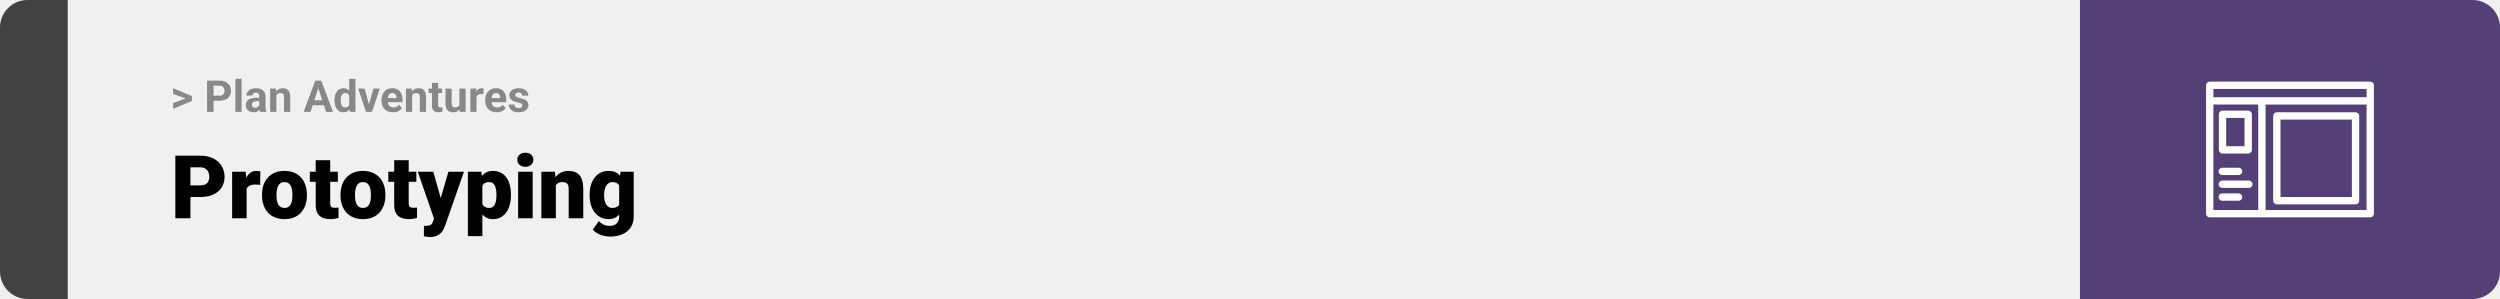
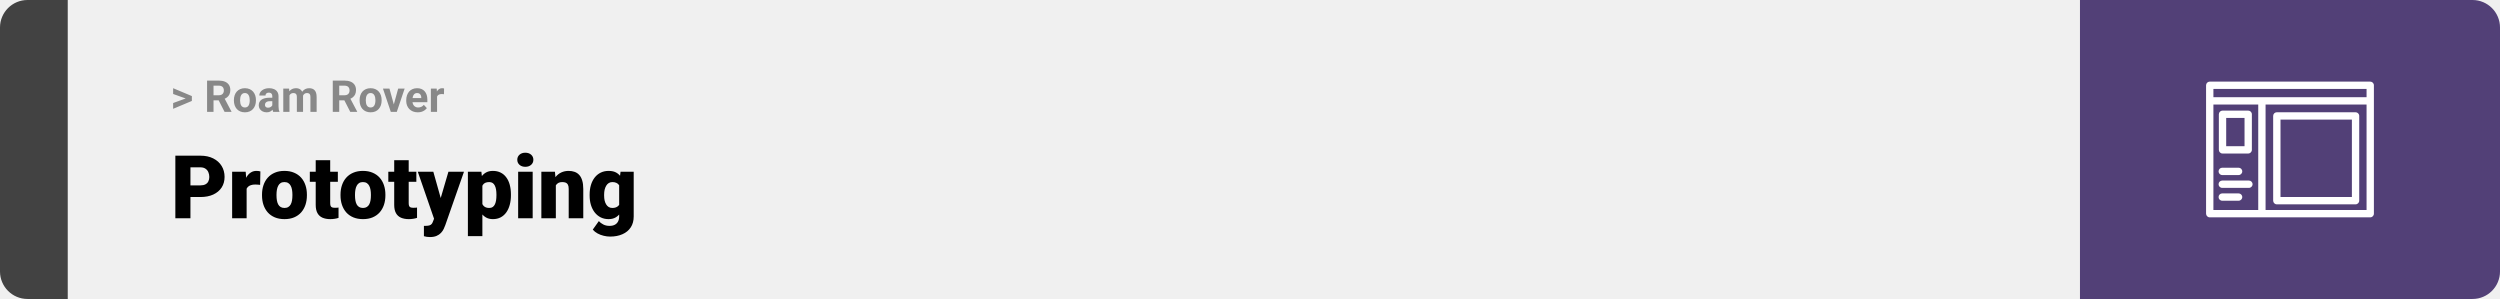
<svg xmlns="http://www.w3.org/2000/svg" width="1363" height="163" viewBox="0 0 1363 163" fill="none">
  <path d="M0 15C0 6.716 6.716 0 15 0H37V163H15C6.716 163 0 156.284 0 148V15Z" fill="#424242" />
  <rect width="1097" height="163" transform="translate(37)" fill="#F0F0F0" />
-   <path d="M101.906 53.922L94.394 51.238V48.086L104.602 52.375V54.637L101.906 53.922ZM94.394 56.172L101.918 53.43L104.602 52.785V55.035L94.394 59.324V56.172ZM119.543 54.918H115.195V52.176H119.543C120.215 52.176 120.762 52.066 121.184 51.848C121.605 51.621 121.914 51.309 122.109 50.91C122.305 50.512 122.402 50.062 122.402 49.562C122.402 49.055 122.305 48.582 122.109 48.145C121.914 47.707 121.605 47.355 121.184 47.09C120.762 46.824 120.215 46.691 119.543 46.691H116.414V61H112.898V43.938H119.543C120.879 43.938 122.023 44.18 122.977 44.664C123.938 45.141 124.672 45.801 125.18 46.645C125.688 47.488 125.941 48.453 125.941 49.539C125.941 50.641 125.688 51.594 125.18 52.398C124.672 53.203 123.938 53.824 122.977 54.262C122.023 54.699 120.879 54.918 119.543 54.918ZM131.719 43V61H128.332V43H131.719ZM141.352 58.141V52.492C141.352 52.086 141.285 51.738 141.152 51.449C141.02 51.152 140.812 50.922 140.531 50.758C140.258 50.594 139.902 50.512 139.465 50.512C139.09 50.512 138.766 50.578 138.492 50.711C138.219 50.836 138.008 51.02 137.859 51.262C137.711 51.496 137.637 51.773 137.637 52.094H134.262C134.262 51.555 134.387 51.043 134.637 50.559C134.887 50.074 135.25 49.648 135.727 49.281C136.203 48.906 136.77 48.613 137.426 48.402C138.09 48.191 138.832 48.086 139.652 48.086C140.637 48.086 141.512 48.25 142.277 48.578C143.043 48.906 143.645 49.398 144.082 50.055C144.527 50.711 144.75 51.531 144.75 52.516V57.941C144.75 58.637 144.793 59.207 144.879 59.652C144.965 60.09 145.09 60.473 145.254 60.801V61H141.844C141.68 60.656 141.555 60.227 141.469 59.711C141.391 59.188 141.352 58.664 141.352 58.141ZM141.797 53.277L141.82 55.188H139.934C139.488 55.188 139.102 55.238 138.773 55.34C138.445 55.441 138.176 55.586 137.965 55.773C137.754 55.953 137.598 56.164 137.496 56.406C137.402 56.648 137.355 56.914 137.355 57.203C137.355 57.492 137.422 57.754 137.555 57.988C137.688 58.215 137.879 58.395 138.129 58.527C138.379 58.652 138.672 58.715 139.008 58.715C139.516 58.715 139.957 58.613 140.332 58.41C140.707 58.207 140.996 57.957 141.199 57.66C141.41 57.363 141.52 57.082 141.527 56.816L142.418 58.246C142.293 58.566 142.121 58.898 141.902 59.242C141.691 59.586 141.422 59.91 141.094 60.215C140.766 60.512 140.371 60.758 139.91 60.953C139.449 61.141 138.902 61.234 138.27 61.234C137.465 61.234 136.734 61.074 136.078 60.754C135.43 60.426 134.914 59.977 134.531 59.406C134.156 58.828 133.969 58.172 133.969 57.438C133.969 56.773 134.094 56.184 134.344 55.668C134.594 55.152 134.961 54.719 135.445 54.367C135.938 54.008 136.551 53.738 137.285 53.559C138.02 53.371 138.871 53.277 139.84 53.277H141.797ZM150.656 51.027V61H147.281V48.32H150.445L150.656 51.027ZM150.164 54.215H149.25C149.25 53.277 149.371 52.434 149.613 51.684C149.855 50.926 150.195 50.281 150.633 49.75C151.07 49.211 151.59 48.801 152.191 48.52C152.801 48.23 153.48 48.086 154.23 48.086C154.824 48.086 155.367 48.172 155.859 48.344C156.352 48.516 156.773 48.789 157.125 49.164C157.484 49.539 157.758 50.035 157.945 50.652C158.141 51.27 158.238 52.023 158.238 52.914V61H154.84V52.902C154.84 52.34 154.762 51.902 154.605 51.59C154.449 51.277 154.219 51.059 153.914 50.934C153.617 50.801 153.25 50.734 152.812 50.734C152.359 50.734 151.965 50.824 151.629 51.004C151.301 51.184 151.027 51.434 150.809 51.754C150.598 52.066 150.438 52.434 150.328 52.855C150.219 53.277 150.164 53.73 150.164 54.215ZM173.93 46.855L169.289 61H165.551L171.891 43.938H174.27L173.93 46.855ZM177.785 61L173.133 46.855L172.758 43.938H175.16L181.535 61H177.785ZM177.574 54.648V57.402H168.562V54.648H177.574ZM190.395 58.234V43H193.793V61H190.734L190.395 58.234ZM182.379 54.812V54.566C182.379 53.598 182.488 52.719 182.707 51.93C182.926 51.133 183.246 50.449 183.668 49.879C184.09 49.309 184.609 48.867 185.227 48.555C185.844 48.242 186.547 48.086 187.336 48.086C188.078 48.086 188.727 48.242 189.281 48.555C189.844 48.867 190.32 49.312 190.711 49.891C191.109 50.461 191.43 51.137 191.672 51.918C191.914 52.691 192.09 53.539 192.199 54.461V55C192.09 55.883 191.914 56.703 191.672 57.461C191.43 58.219 191.109 58.883 190.711 59.453C190.32 60.016 189.844 60.453 189.281 60.766C188.719 61.078 188.062 61.234 187.312 61.234C186.523 61.234 185.82 61.074 185.203 60.754C184.594 60.434 184.078 59.984 183.656 59.406C183.242 58.828 182.926 58.148 182.707 57.367C182.488 56.586 182.379 55.734 182.379 54.812ZM185.754 54.566V54.812C185.754 55.336 185.793 55.824 185.871 56.277C185.957 56.73 186.094 57.133 186.281 57.484C186.477 57.828 186.727 58.098 187.031 58.293C187.344 58.48 187.723 58.574 188.168 58.574C188.746 58.574 189.223 58.445 189.598 58.188C189.973 57.922 190.258 57.559 190.453 57.098C190.656 56.637 190.773 56.105 190.805 55.504V53.969C190.781 53.477 190.711 53.035 190.594 52.645C190.484 52.246 190.32 51.906 190.102 51.625C189.891 51.344 189.625 51.125 189.305 50.969C188.992 50.812 188.621 50.734 188.191 50.734C187.754 50.734 187.379 50.836 187.066 51.039C186.754 51.234 186.5 51.504 186.305 51.848C186.117 52.191 185.977 52.598 185.883 53.066C185.797 53.527 185.754 54.027 185.754 54.566ZM200.742 58.539L203.555 48.32H207.082L202.805 61H200.672L200.742 58.539ZM198.809 48.32L201.633 58.551L201.691 61H199.547L195.27 48.32H198.809ZM214.266 61.234C213.281 61.234 212.398 61.078 211.617 60.766C210.836 60.445 210.172 60.004 209.625 59.441C209.086 58.879 208.672 58.227 208.383 57.484C208.094 56.734 207.949 55.938 207.949 55.094V54.625C207.949 53.664 208.086 52.785 208.359 51.988C208.633 51.191 209.023 50.5 209.531 49.914C210.047 49.328 210.672 48.879 211.406 48.566C212.141 48.246 212.969 48.086 213.891 48.086C214.789 48.086 215.586 48.234 216.281 48.531C216.977 48.828 217.559 49.25 218.027 49.797C218.504 50.344 218.863 51 219.105 51.766C219.348 52.523 219.469 53.367 219.469 54.297V55.703H209.391V53.453H216.152V53.195C216.152 52.727 216.066 52.309 215.895 51.941C215.73 51.566 215.48 51.27 215.145 51.051C214.809 50.832 214.379 50.723 213.855 50.723C213.41 50.723 213.027 50.82 212.707 51.016C212.387 51.211 212.125 51.484 211.922 51.836C211.727 52.188 211.578 52.602 211.477 53.078C211.383 53.547 211.336 54.062 211.336 54.625V55.094C211.336 55.602 211.406 56.07 211.547 56.5C211.695 56.93 211.902 57.301 212.168 57.613C212.441 57.926 212.77 58.168 213.152 58.34C213.543 58.512 213.984 58.598 214.477 58.598C215.086 58.598 215.652 58.48 216.176 58.246C216.707 58.004 217.164 57.641 217.547 57.156L219.188 58.938C218.922 59.32 218.559 59.688 218.098 60.039C217.645 60.391 217.098 60.68 216.457 60.906C215.816 61.125 215.086 61.234 214.266 61.234ZM224.695 51.027V61H221.32V48.32H224.484L224.695 51.027ZM224.203 54.215H223.289C223.289 53.277 223.41 52.434 223.652 51.684C223.895 50.926 224.234 50.281 224.672 49.75C225.109 49.211 225.629 48.801 226.23 48.52C226.84 48.23 227.52 48.086 228.27 48.086C228.863 48.086 229.406 48.172 229.898 48.344C230.391 48.516 230.812 48.789 231.164 49.164C231.523 49.539 231.797 50.035 231.984 50.652C232.18 51.27 232.277 52.023 232.277 52.914V61H228.879V52.902C228.879 52.34 228.801 51.902 228.645 51.59C228.488 51.277 228.258 51.059 227.953 50.934C227.656 50.801 227.289 50.734 226.852 50.734C226.398 50.734 226.004 50.824 225.668 51.004C225.34 51.184 225.066 51.434 224.848 51.754C224.637 52.066 224.477 52.434 224.367 52.855C224.258 53.277 224.203 53.73 224.203 54.215ZM241.055 48.32V50.711H233.672V48.32H241.055ZM235.5 45.191H238.875V57.18C238.875 57.547 238.922 57.828 239.016 58.023C239.117 58.219 239.266 58.355 239.461 58.434C239.656 58.504 239.902 58.539 240.199 58.539C240.41 58.539 240.598 58.531 240.762 58.516C240.934 58.492 241.078 58.469 241.195 58.445L241.207 60.93C240.918 61.023 240.605 61.098 240.27 61.152C239.934 61.207 239.562 61.234 239.156 61.234C238.414 61.234 237.766 61.113 237.211 60.871C236.664 60.621 236.242 60.223 235.945 59.676C235.648 59.129 235.5 58.41 235.5 57.52V45.191ZM250.477 57.965V48.32H253.852V61H250.676L250.477 57.965ZM250.852 55.363L251.848 55.34C251.848 56.184 251.75 56.969 251.555 57.695C251.359 58.414 251.066 59.039 250.676 59.57C250.285 60.094 249.793 60.504 249.199 60.801C248.605 61.09 247.906 61.234 247.102 61.234C246.484 61.234 245.914 61.148 245.391 60.977C244.875 60.797 244.43 60.52 244.055 60.145C243.688 59.762 243.398 59.273 243.188 58.68C242.984 58.078 242.883 57.355 242.883 56.512V48.32H246.258V56.535C246.258 56.91 246.301 57.227 246.387 57.484C246.48 57.742 246.609 57.953 246.773 58.117C246.938 58.281 247.129 58.398 247.348 58.469C247.574 58.539 247.824 58.574 248.098 58.574C248.793 58.574 249.34 58.434 249.738 58.152C250.145 57.871 250.43 57.488 250.594 57.004C250.766 56.512 250.852 55.965 250.852 55.363ZM259.805 51.086V61H256.43V48.32H259.605L259.805 51.086ZM263.625 48.238L263.566 51.367C263.402 51.344 263.203 51.324 262.969 51.309C262.742 51.285 262.535 51.273 262.348 51.273C261.871 51.273 261.457 51.336 261.105 51.461C260.762 51.578 260.473 51.754 260.238 51.988C260.012 52.223 259.84 52.508 259.723 52.844C259.613 53.18 259.551 53.562 259.535 53.992L258.855 53.781C258.855 52.961 258.938 52.207 259.102 51.52C259.266 50.824 259.504 50.219 259.816 49.703C260.137 49.188 260.527 48.789 260.988 48.508C261.449 48.227 261.977 48.086 262.57 48.086C262.758 48.086 262.949 48.102 263.145 48.133C263.34 48.156 263.5 48.191 263.625 48.238ZM270.82 61.234C269.836 61.234 268.953 61.078 268.172 60.766C267.391 60.445 266.727 60.004 266.18 59.441C265.641 58.879 265.227 58.227 264.938 57.484C264.648 56.734 264.504 55.938 264.504 55.094V54.625C264.504 53.664 264.641 52.785 264.914 51.988C265.188 51.191 265.578 50.5 266.086 49.914C266.602 49.328 267.227 48.879 267.961 48.566C268.695 48.246 269.523 48.086 270.445 48.086C271.344 48.086 272.141 48.234 272.836 48.531C273.531 48.828 274.113 49.25 274.582 49.797C275.059 50.344 275.418 51 275.66 51.766C275.902 52.523 276.023 53.367 276.023 54.297V55.703H265.945V53.453H272.707V53.195C272.707 52.727 272.621 52.309 272.449 51.941C272.285 51.566 272.035 51.27 271.699 51.051C271.363 50.832 270.934 50.723 270.41 50.723C269.965 50.723 269.582 50.82 269.262 51.016C268.941 51.211 268.68 51.484 268.477 51.836C268.281 52.188 268.133 52.602 268.031 53.078C267.938 53.547 267.891 54.062 267.891 54.625V55.094C267.891 55.602 267.961 56.07 268.102 56.5C268.25 56.93 268.457 57.301 268.723 57.613C268.996 57.926 269.324 58.168 269.707 58.34C270.098 58.512 270.539 58.598 271.031 58.598C271.641 58.598 272.207 58.48 272.73 58.246C273.262 58.004 273.719 57.641 274.102 57.156L275.742 58.938C275.477 59.32 275.113 59.688 274.652 60.039C274.199 60.391 273.652 60.68 273.012 60.906C272.371 61.125 271.641 61.234 270.82 61.234ZM284.801 57.496C284.801 57.254 284.73 57.035 284.59 56.84C284.449 56.645 284.188 56.465 283.805 56.301C283.43 56.129 282.887 55.973 282.176 55.832C281.535 55.691 280.938 55.516 280.383 55.305C279.836 55.086 279.359 54.824 278.953 54.52C278.555 54.215 278.242 53.855 278.016 53.441C277.789 53.02 277.676 52.539 277.676 52C277.676 51.469 277.789 50.969 278.016 50.5C278.25 50.031 278.582 49.617 279.012 49.258C279.449 48.891 279.98 48.605 280.605 48.402C281.238 48.191 281.949 48.086 282.738 48.086C283.84 48.086 284.785 48.262 285.574 48.613C286.371 48.965 286.98 49.449 287.402 50.066C287.832 50.676 288.047 51.371 288.047 52.152H284.672C284.672 51.824 284.602 51.531 284.461 51.273C284.328 51.008 284.117 50.801 283.828 50.652C283.547 50.496 283.18 50.418 282.727 50.418C282.352 50.418 282.027 50.484 281.754 50.617C281.48 50.742 281.27 50.914 281.121 51.133C280.98 51.344 280.91 51.578 280.91 51.836C280.91 52.031 280.949 52.207 281.027 52.363C281.113 52.512 281.25 52.648 281.438 52.773C281.625 52.898 281.867 53.016 282.164 53.125C282.469 53.227 282.844 53.32 283.289 53.406C284.203 53.594 285.02 53.84 285.738 54.145C286.457 54.441 287.027 54.848 287.449 55.363C287.871 55.871 288.082 56.539 288.082 57.367C288.082 57.93 287.957 58.445 287.707 58.914C287.457 59.383 287.098 59.793 286.629 60.145C286.16 60.488 285.598 60.758 284.941 60.953C284.293 61.141 283.562 61.234 282.75 61.234C281.57 61.234 280.57 61.023 279.75 60.602C278.938 60.18 278.32 59.645 277.898 58.996C277.484 58.34 277.277 57.668 277.277 56.98H280.477C280.492 57.441 280.609 57.812 280.828 58.094C281.055 58.375 281.34 58.578 281.684 58.703C282.035 58.828 282.414 58.891 282.82 58.891C283.258 58.891 283.621 58.832 283.91 58.715C284.199 58.59 284.418 58.426 284.566 58.223C284.723 58.012 284.801 57.77 284.801 57.496Z" fill="#888888" />
+   <path d="M101.906 53.922L94.394 51.238V48.086L104.602 52.375V54.637L101.906 53.922ZM94.394 56.172L101.918 53.43L104.602 52.785V55.035L94.394 59.324V56.172ZM112.898 43.938H119.262C120.566 43.938 121.688 44.133 122.625 44.523C123.57 44.914 124.297 45.492 124.805 46.258C125.312 47.023 125.566 47.965 125.566 49.082C125.566 49.996 125.41 50.781 125.098 51.438C124.793 52.086 124.359 52.629 123.797 53.066C123.242 53.496 122.59 53.84 121.84 54.098L120.727 54.684H115.195L115.172 51.941H119.285C119.902 51.941 120.414 51.832 120.82 51.613C121.227 51.395 121.531 51.09 121.734 50.699C121.945 50.309 122.051 49.855 122.051 49.34C122.051 48.793 121.949 48.32 121.746 47.922C121.543 47.523 121.234 47.219 120.82 47.008C120.406 46.797 119.887 46.691 119.262 46.691H116.414V61H112.898V43.938ZM122.438 61L118.547 53.395L122.262 53.371L126.199 60.836V61H122.438ZM127.523 54.789V54.543C127.523 53.613 127.656 52.758 127.922 51.977C128.188 51.188 128.574 50.504 129.082 49.926C129.59 49.348 130.215 48.898 130.957 48.578C131.699 48.25 132.551 48.086 133.512 48.086C134.473 48.086 135.328 48.25 136.078 48.578C136.828 48.898 137.457 49.348 137.965 49.926C138.48 50.504 138.871 51.188 139.137 51.977C139.402 52.758 139.535 53.613 139.535 54.543V54.789C139.535 55.711 139.402 56.566 139.137 57.355C138.871 58.137 138.48 58.82 137.965 59.406C137.457 59.984 136.832 60.434 136.09 60.754C135.348 61.074 134.496 61.234 133.535 61.234C132.574 61.234 131.719 61.074 130.969 60.754C130.227 60.434 129.598 59.984 129.082 59.406C128.574 58.82 128.188 58.137 127.922 57.355C127.656 56.566 127.523 55.711 127.523 54.789ZM130.898 54.543V54.789C130.898 55.32 130.945 55.816 131.039 56.277C131.133 56.738 131.281 57.145 131.484 57.496C131.695 57.84 131.969 58.109 132.305 58.305C132.641 58.5 133.051 58.598 133.535 58.598C134.004 58.598 134.406 58.5 134.742 58.305C135.078 58.109 135.348 57.84 135.551 57.496C135.754 57.145 135.902 56.738 135.996 56.277C136.098 55.816 136.148 55.32 136.148 54.789V54.543C136.148 54.027 136.098 53.543 135.996 53.09C135.902 52.629 135.75 52.223 135.539 51.871C135.336 51.512 135.066 51.23 134.73 51.027C134.395 50.824 133.988 50.723 133.512 50.723C133.035 50.723 132.629 50.824 132.293 51.027C131.965 51.23 131.695 51.512 131.484 51.871C131.281 52.223 131.133 52.629 131.039 53.09C130.945 53.543 130.898 54.027 130.898 54.543ZM148.453 58.141V52.492C148.453 52.086 148.387 51.738 148.254 51.449C148.121 51.152 147.914 50.922 147.633 50.758C147.359 50.594 147.004 50.512 146.566 50.512C146.191 50.512 145.867 50.578 145.594 50.711C145.32 50.836 145.109 51.02 144.961 51.262C144.812 51.496 144.738 51.773 144.738 52.094H141.363C141.363 51.555 141.488 51.043 141.738 50.559C141.988 50.074 142.352 49.648 142.828 49.281C143.305 48.906 143.871 48.613 144.527 48.402C145.191 48.191 145.934 48.086 146.754 48.086C147.738 48.086 148.613 48.25 149.379 48.578C150.145 48.906 150.746 49.398 151.184 50.055C151.629 50.711 151.852 51.531 151.852 52.516V57.941C151.852 58.637 151.895 59.207 151.98 59.652C152.066 60.09 152.191 60.473 152.355 60.801V61H148.945C148.781 60.656 148.656 60.227 148.57 59.711C148.492 59.188 148.453 58.664 148.453 58.141ZM148.898 53.277L148.922 55.188H147.035C146.59 55.188 146.203 55.238 145.875 55.34C145.547 55.441 145.277 55.586 145.066 55.773C144.855 55.953 144.699 56.164 144.598 56.406C144.504 56.648 144.457 56.914 144.457 57.203C144.457 57.492 144.523 57.754 144.656 57.988C144.789 58.215 144.98 58.395 145.23 58.527C145.48 58.652 145.773 58.715 146.109 58.715C146.617 58.715 147.059 58.613 147.434 58.41C147.809 58.207 148.098 57.957 148.301 57.66C148.512 57.363 148.621 57.082 148.629 56.816L149.52 58.246C149.395 58.566 149.223 58.898 149.004 59.242C148.793 59.586 148.523 59.91 148.195 60.215C147.867 60.512 147.473 60.758 147.012 60.953C146.551 61.141 146.004 61.234 145.371 61.234C144.566 61.234 143.836 61.074 143.18 60.754C142.531 60.426 142.016 59.977 141.633 59.406C141.258 58.828 141.07 58.172 141.07 57.438C141.07 56.773 141.195 56.184 141.445 55.668C141.695 55.152 142.062 54.719 142.547 54.367C143.039 54.008 143.652 53.738 144.387 53.559C145.121 53.371 145.973 53.277 146.941 53.277H148.898ZM157.828 50.945V61H154.441V48.32H157.617L157.828 50.945ZM157.359 54.215H156.422C156.422 53.332 156.527 52.52 156.738 51.777C156.957 51.027 157.273 50.379 157.688 49.832C158.109 49.277 158.629 48.848 159.246 48.543C159.863 48.238 160.578 48.086 161.391 48.086C161.953 48.086 162.469 48.172 162.938 48.344C163.406 48.508 163.809 48.77 164.145 49.129C164.488 49.48 164.754 49.941 164.941 50.512C165.129 51.074 165.223 51.75 165.223 52.539V61H161.848V52.914C161.848 52.336 161.77 51.891 161.613 51.578C161.457 51.266 161.234 51.047 160.945 50.922C160.664 50.797 160.324 50.734 159.926 50.734C159.488 50.734 159.105 50.824 158.777 51.004C158.457 51.184 158.191 51.434 157.98 51.754C157.77 52.066 157.613 52.434 157.512 52.855C157.41 53.277 157.359 53.73 157.359 54.215ZM164.906 53.828L163.699 53.98C163.699 53.152 163.801 52.383 164.004 51.672C164.215 50.961 164.523 50.336 164.93 49.797C165.344 49.258 165.855 48.84 166.465 48.543C167.074 48.238 167.777 48.086 168.574 48.086C169.184 48.086 169.738 48.176 170.238 48.355C170.738 48.527 171.164 48.805 171.516 49.188C171.875 49.562 172.148 50.055 172.336 50.664C172.531 51.273 172.629 52.02 172.629 52.902V61H169.242V52.902C169.242 52.316 169.164 51.871 169.008 51.566C168.859 51.254 168.641 51.039 168.352 50.922C168.07 50.797 167.734 50.734 167.344 50.734C166.938 50.734 166.582 50.816 166.277 50.98C165.973 51.137 165.719 51.355 165.516 51.637C165.312 51.918 165.16 52.246 165.059 52.621C164.957 52.988 164.906 53.391 164.906 53.828ZM181.43 43.938H187.793C189.098 43.938 190.219 44.133 191.156 44.523C192.102 44.914 192.828 45.492 193.336 46.258C193.844 47.023 194.098 47.965 194.098 49.082C194.098 49.996 193.941 50.781 193.629 51.438C193.324 52.086 192.891 52.629 192.328 53.066C191.773 53.496 191.121 53.84 190.371 54.098L189.258 54.684H183.727L183.703 51.941H187.816C188.434 51.941 188.945 51.832 189.352 51.613C189.758 51.395 190.062 51.09 190.266 50.699C190.477 50.309 190.582 49.855 190.582 49.34C190.582 48.793 190.48 48.32 190.277 47.922C190.074 47.523 189.766 47.219 189.352 47.008C188.938 46.797 188.418 46.691 187.793 46.691H184.945V61H181.43V43.938ZM190.969 61L187.078 53.395L190.793 53.371L194.73 60.836V61H190.969ZM196.055 54.789V54.543C196.055 53.613 196.188 52.758 196.453 51.977C196.719 51.188 197.105 50.504 197.613 49.926C198.121 49.348 198.746 48.898 199.488 48.578C200.23 48.25 201.082 48.086 202.043 48.086C203.004 48.086 203.859 48.25 204.609 48.578C205.359 48.898 205.988 49.348 206.496 49.926C207.012 50.504 207.402 51.188 207.668 51.977C207.934 52.758 208.066 53.613 208.066 54.543V54.789C208.066 55.711 207.934 56.566 207.668 57.355C207.402 58.137 207.012 58.82 206.496 59.406C205.988 59.984 205.363 60.434 204.621 60.754C203.879 61.074 203.027 61.234 202.066 61.234C201.105 61.234 200.25 61.074 199.5 60.754C198.758 60.434 198.129 59.984 197.613 59.406C197.105 58.82 196.719 58.137 196.453 57.355C196.188 56.566 196.055 55.711 196.055 54.789ZM199.43 54.543V54.789C199.43 55.32 199.477 55.816 199.57 56.277C199.664 56.738 199.812 57.145 200.016 57.496C200.227 57.84 200.5 58.109 200.836 58.305C201.172 58.5 201.582 58.598 202.066 58.598C202.535 58.598 202.938 58.5 203.273 58.305C203.609 58.109 203.879 57.84 204.082 57.496C204.285 57.145 204.434 56.738 204.527 56.277C204.629 55.816 204.68 55.32 204.68 54.789V54.543C204.68 54.027 204.629 53.543 204.527 53.09C204.434 52.629 204.281 52.223 204.07 51.871C203.867 51.512 203.598 51.23 203.262 51.027C202.926 50.824 202.52 50.723 202.043 50.723C201.566 50.723 201.16 50.824 200.824 51.027C200.496 51.23 200.227 51.512 200.016 51.871C199.812 52.223 199.664 52.629 199.57 53.09C199.477 53.543 199.43 54.027 199.43 54.543ZM214.266 58.539L217.078 48.32H220.605L216.328 61H214.195L214.266 58.539ZM212.332 48.32L215.156 58.551L215.215 61H213.07L208.793 48.32H212.332ZM227.789 61.234C226.805 61.234 225.922 61.078 225.141 60.766C224.359 60.445 223.695 60.004 223.148 59.441C222.609 58.879 222.195 58.227 221.906 57.484C221.617 56.734 221.473 55.938 221.473 55.094V54.625C221.473 53.664 221.609 52.785 221.883 51.988C222.156 51.191 222.547 50.5 223.055 49.914C223.57 49.328 224.195 48.879 224.93 48.566C225.664 48.246 226.492 48.086 227.414 48.086C228.312 48.086 229.109 48.234 229.805 48.531C230.5 48.828 231.082 49.25 231.551 49.797C232.027 50.344 232.387 51 232.629 51.766C232.871 52.523 232.992 53.367 232.992 54.297V55.703H222.914V53.453H229.676V53.195C229.676 52.727 229.59 52.309 229.418 51.941C229.254 51.566 229.004 51.27 228.668 51.051C228.332 50.832 227.902 50.723 227.379 50.723C226.934 50.723 226.551 50.82 226.23 51.016C225.91 51.211 225.648 51.484 225.445 51.836C225.25 52.188 225.102 52.602 225 53.078C224.906 53.547 224.859 54.062 224.859 54.625V55.094C224.859 55.602 224.93 56.07 225.07 56.5C225.219 56.93 225.426 57.301 225.691 57.613C225.965 57.926 226.293 58.168 226.676 58.34C227.066 58.512 227.508 58.598 228 58.598C228.609 58.598 229.176 58.48 229.699 58.246C230.23 58.004 230.688 57.641 231.07 57.156L232.711 58.938C232.445 59.32 232.082 59.688 231.621 60.039C231.168 60.391 230.621 60.68 229.98 60.906C229.34 61.125 228.609 61.234 227.789 61.234ZM238.289 51.086V61H234.914V48.32H238.09L238.289 51.086ZM242.109 48.238L242.051 51.367C241.887 51.344 241.688 51.324 241.453 51.309C241.227 51.285 241.02 51.273 240.832 51.273C240.355 51.273 239.941 51.336 239.59 51.461C239.246 51.578 238.957 51.754 238.723 51.988C238.496 52.223 238.324 52.508 238.207 52.844C238.098 53.18 238.035 53.562 238.02 53.992L237.34 53.781C237.34 52.961 237.422 52.207 237.586 51.52C237.75 50.824 237.988 50.219 238.301 49.703C238.621 49.188 239.012 48.789 239.473 48.508C239.934 48.227 240.461 48.086 241.055 48.086C241.242 48.086 241.434 48.102 241.629 48.133C241.824 48.156 241.984 48.191 242.109 48.238Z" fill="#888888" />
  <path d="M109.219 107.422H100.734V101.07H109.219C110.375 101.07 111.312 100.875 112.031 100.484C112.75 100.094 113.273 99.555 113.602 98.867C113.945 98.164 114.117 97.375 114.117 96.5C114.117 95.562 113.945 94.695 113.602 93.898C113.273 93.102 112.75 92.461 112.031 91.977C111.312 91.477 110.375 91.227 109.219 91.227H103.828V119H95.602V84.875H109.219C111.953 84.875 114.305 85.375 116.273 86.375C118.258 87.375 119.781 88.75 120.844 90.5C121.906 92.234 122.438 94.219 122.438 96.453C122.438 98.656 121.906 100.578 120.844 102.219C119.781 103.859 118.258 105.141 116.273 106.062C114.305 106.969 111.953 107.422 109.219 107.422ZM134.461 99.922V119H126.562V93.641H133.945L134.461 99.922ZM141.961 93.453L141.82 100.789C141.508 100.758 141.086 100.719 140.555 100.672C140.023 100.625 139.578 100.602 139.219 100.602C138.297 100.602 137.5 100.711 136.828 100.93C136.172 101.133 135.625 101.445 135.188 101.867C134.766 102.273 134.453 102.789 134.25 103.414C134.062 104.039 133.977 104.766 133.992 105.594L132.562 104.656C132.562 102.953 132.727 101.406 133.055 100.016C133.398 98.609 133.883 97.398 134.508 96.383C135.133 95.352 135.891 94.562 136.781 94.016C137.672 93.453 138.672 93.172 139.781 93.172C140.172 93.172 140.555 93.195 140.93 93.242C141.32 93.289 141.664 93.359 141.961 93.453ZM142.852 106.578V106.086C142.852 104.227 143.117 102.516 143.648 100.953C144.18 99.375 144.961 98.008 145.992 96.852C147.023 95.695 148.297 94.797 149.812 94.156C151.328 93.5 153.078 93.172 155.062 93.172C157.062 93.172 158.82 93.5 160.336 94.156C161.867 94.797 163.148 95.695 164.18 96.852C165.211 98.008 165.992 99.375 166.523 100.953C167.055 102.516 167.32 104.227 167.32 106.086V106.578C167.32 108.422 167.055 110.133 166.523 111.711C165.992 113.273 165.211 114.641 164.18 115.812C163.148 116.969 161.875 117.867 160.359 118.508C158.844 119.148 157.094 119.469 155.109 119.469C153.125 119.469 151.367 119.148 149.836 118.508C148.305 117.867 147.023 116.969 145.992 115.812C144.961 114.641 144.18 113.273 143.648 111.711C143.117 110.133 142.852 108.422 142.852 106.578ZM150.75 106.086V106.578C150.75 107.531 150.82 108.422 150.961 109.25C151.102 110.078 151.336 110.805 151.664 111.43C151.992 112.039 152.438 112.516 153 112.859C153.562 113.203 154.266 113.375 155.109 113.375C155.938 113.375 156.625 113.203 157.172 112.859C157.734 112.516 158.18 112.039 158.508 111.43C158.836 110.805 159.07 110.078 159.211 109.25C159.352 108.422 159.422 107.531 159.422 106.578V106.086C159.422 105.164 159.352 104.297 159.211 103.484C159.07 102.656 158.836 101.93 158.508 101.305C158.18 100.664 157.734 100.164 157.172 99.805C156.609 99.445 155.906 99.266 155.062 99.266C154.234 99.266 153.539 99.445 152.977 99.805C152.43 100.164 151.992 100.664 151.664 101.305C151.336 101.93 151.102 102.656 150.961 103.484C150.82 104.297 150.75 105.164 150.75 106.086ZM184.195 93.641V99.125H168.914V93.641H184.195ZM172.125 87.336H180.023V110.727C180.023 111.398 180.102 111.922 180.258 112.297C180.414 112.656 180.68 112.914 181.055 113.07C181.445 113.211 181.961 113.281 182.602 113.281C183.055 113.281 183.43 113.273 183.727 113.258C184.023 113.227 184.305 113.188 184.57 113.141V118.789C183.898 119.008 183.195 119.172 182.461 119.281C181.727 119.406 180.945 119.469 180.117 119.469C178.43 119.469 176.984 119.203 175.781 118.672C174.594 118.141 173.688 117.305 173.062 116.164C172.438 115.023 172.125 113.539 172.125 111.711V87.336ZM185.648 106.578V106.086C185.648 104.227 185.914 102.516 186.445 100.953C186.977 99.375 187.758 98.008 188.789 96.852C189.82 95.695 191.094 94.797 192.609 94.156C194.125 93.5 195.875 93.172 197.859 93.172C199.859 93.172 201.617 93.5 203.133 94.156C204.664 94.797 205.945 95.695 206.977 96.852C208.008 98.008 208.789 99.375 209.32 100.953C209.852 102.516 210.117 104.227 210.117 106.086V106.578C210.117 108.422 209.852 110.133 209.32 111.711C208.789 113.273 208.008 114.641 206.977 115.812C205.945 116.969 204.672 117.867 203.156 118.508C201.641 119.148 199.891 119.469 197.906 119.469C195.922 119.469 194.164 119.148 192.633 118.508C191.102 117.867 189.82 116.969 188.789 115.812C187.758 114.641 186.977 113.273 186.445 111.711C185.914 110.133 185.648 108.422 185.648 106.578ZM193.547 106.086V106.578C193.547 107.531 193.617 108.422 193.758 109.25C193.898 110.078 194.133 110.805 194.461 111.43C194.789 112.039 195.234 112.516 195.797 112.859C196.359 113.203 197.062 113.375 197.906 113.375C198.734 113.375 199.422 113.203 199.969 112.859C200.531 112.516 200.977 112.039 201.305 111.43C201.633 110.805 201.867 110.078 202.008 109.25C202.148 108.422 202.219 107.531 202.219 106.578V106.086C202.219 105.164 202.148 104.297 202.008 103.484C201.867 102.656 201.633 101.93 201.305 101.305C200.977 100.664 200.531 100.164 199.969 99.805C199.406 99.445 198.703 99.266 197.859 99.266C197.031 99.266 196.336 99.445 195.773 99.805C195.227 100.164 194.789 100.664 194.461 101.305C194.133 101.93 193.898 102.656 193.758 103.484C193.617 104.297 193.547 105.164 193.547 106.086ZM226.992 93.641V99.125H211.711V93.641H226.992ZM214.922 87.336H222.82V110.727C222.82 111.398 222.898 111.922 223.055 112.297C223.211 112.656 223.477 112.914 223.852 113.07C224.242 113.211 224.758 113.281 225.398 113.281C225.852 113.281 226.227 113.273 226.523 113.258C226.82 113.227 227.102 113.188 227.367 113.141V118.789C226.695 119.008 225.992 119.172 225.258 119.281C224.523 119.406 223.742 119.469 222.914 119.469C221.227 119.469 219.781 119.203 218.578 118.672C217.391 118.141 216.484 117.305 215.859 116.164C215.234 115.023 214.922 113.539 214.922 111.711V87.336ZM237.914 116.023L244.477 93.641H252.961L242.766 122.773C242.547 123.414 242.258 124.102 241.898 124.836C241.539 125.586 241.047 126.297 240.422 126.969C239.797 127.641 238.992 128.188 238.008 128.609C237.039 129.031 235.836 129.242 234.398 129.242C233.633 129.242 233.07 129.203 232.711 129.125C232.367 129.062 231.836 128.945 231.117 128.773V123.125C231.32 123.125 231.492 123.125 231.633 123.125C231.789 123.125 231.961 123.125 232.148 123.125C232.992 123.125 233.664 123.039 234.164 122.867C234.68 122.695 235.07 122.445 235.336 122.117C235.617 121.789 235.836 121.391 235.992 120.922L237.914 116.023ZM236.25 93.641L241.242 111.383L242.109 119.75H236.812L227.789 93.641H236.25ZM262.992 98.516V128.75H255.094V93.641H262.453L262.992 98.516ZM278.555 106.016V106.508C278.555 108.352 278.344 110.062 277.922 111.641C277.5 113.219 276.875 114.594 276.047 115.766C275.219 116.938 274.188 117.852 272.953 118.508C271.734 119.148 270.32 119.469 268.711 119.469C267.195 119.469 265.891 119.133 264.797 118.461C263.703 117.789 262.789 116.859 262.055 115.672C261.32 114.484 260.727 113.125 260.273 111.594C259.82 110.062 259.461 108.445 259.195 106.742V106.109C259.461 104.281 259.82 102.586 260.273 101.023C260.727 99.445 261.32 98.07 262.055 96.898C262.789 95.727 263.695 94.812 264.773 94.156C265.867 93.5 267.172 93.172 268.688 93.172C270.297 93.172 271.711 93.477 272.93 94.086C274.164 94.695 275.195 95.57 276.023 96.711C276.867 97.836 277.5 99.188 277.922 100.766C278.344 102.344 278.555 104.094 278.555 106.016ZM270.656 106.508V106.016C270.656 105.031 270.586 104.133 270.445 103.32C270.305 102.492 270.078 101.773 269.766 101.164C269.469 100.555 269.07 100.086 268.57 99.758C268.07 99.43 267.453 99.266 266.719 99.266C265.875 99.266 265.164 99.398 264.586 99.664C264.023 99.914 263.57 100.305 263.227 100.836C262.898 101.352 262.664 102 262.523 102.781C262.398 103.547 262.344 104.445 262.359 105.477V107.398C262.328 108.586 262.445 109.633 262.711 110.539C262.977 111.43 263.438 112.125 264.094 112.625C264.75 113.125 265.641 113.375 266.766 113.375C267.516 113.375 268.141 113.203 268.641 112.859C269.141 112.5 269.539 112.008 269.836 111.383C270.133 110.742 270.344 110.008 270.469 109.18C270.594 108.352 270.656 107.461 270.656 106.508ZM290.414 93.641V119H282.492V93.641H290.414ZM282.023 87.102C282.023 85.977 282.43 85.055 283.242 84.336C284.055 83.617 285.109 83.258 286.406 83.258C287.703 83.258 288.758 83.617 289.57 84.336C290.383 85.055 290.789 85.977 290.789 87.102C290.789 88.227 290.383 89.148 289.57 89.867C288.758 90.586 287.703 90.945 286.406 90.945C285.109 90.945 284.055 90.586 283.242 89.867C282.43 89.148 282.023 88.227 282.023 87.102ZM303.047 99.055V119H295.148V93.641H302.555L303.047 99.055ZM302.109 105.453L300.258 105.5C300.258 103.562 300.492 101.836 300.961 100.32C301.43 98.789 302.094 97.492 302.953 96.43C303.812 95.367 304.836 94.562 306.023 94.016C307.227 93.453 308.562 93.172 310.031 93.172C311.203 93.172 312.273 93.344 313.242 93.688C314.227 94.031 315.07 94.586 315.773 95.352C316.492 96.117 317.039 97.133 317.414 98.398C317.805 99.648 318 101.195 318 103.039V119H310.055V103.016C310.055 102 309.914 101.227 309.633 100.695C309.352 100.148 308.945 99.773 308.414 99.57C307.883 99.367 307.234 99.266 306.469 99.266C305.656 99.266 304.969 99.422 304.406 99.734C303.844 100.047 303.391 100.484 303.047 101.047C302.719 101.594 302.477 102.242 302.32 102.992C302.18 103.742 302.109 104.562 302.109 105.453ZM338.32 93.641H345.492V118.016C345.492 120.359 344.953 122.344 343.875 123.969C342.797 125.609 341.289 126.852 339.352 127.695C337.43 128.555 335.18 128.984 332.602 128.984C331.461 128.984 330.297 128.836 329.109 128.539C327.922 128.258 326.812 127.836 325.781 127.273C324.75 126.711 323.883 126.016 323.18 125.188L326.484 120.547C327.125 121.266 327.93 121.875 328.898 122.375C329.867 122.891 331.008 123.148 332.32 123.148C333.461 123.148 334.414 122.945 335.18 122.539C335.961 122.133 336.555 121.539 336.961 120.758C337.367 119.992 337.57 119.062 337.57 117.969V99.641L338.32 93.641ZM321.469 106.625V106.133C321.469 104.211 321.703 102.461 322.172 100.883C322.656 99.289 323.344 97.922 324.234 96.781C325.141 95.625 326.234 94.734 327.516 94.109C328.797 93.484 330.242 93.172 331.852 93.172C333.586 93.172 335.008 93.508 336.117 94.18C337.242 94.836 338.141 95.758 338.812 96.945C339.5 98.133 340.031 99.523 340.406 101.117C340.797 102.695 341.125 104.398 341.391 106.227V106.812C341.125 108.531 340.758 110.156 340.289 111.688C339.836 113.203 339.242 114.547 338.508 115.719C337.773 116.891 336.852 117.812 335.742 118.484C334.648 119.141 333.336 119.469 331.805 119.469C330.211 119.469 328.773 119.148 327.492 118.508C326.227 117.867 325.141 116.969 324.234 115.812C323.344 114.656 322.656 113.297 322.172 111.734C321.703 110.172 321.469 108.469 321.469 106.625ZM329.367 106.133V106.625C329.367 107.578 329.453 108.461 329.625 109.273C329.812 110.086 330.094 110.805 330.469 111.43C330.844 112.039 331.305 112.516 331.852 112.859C332.414 113.203 333.07 113.375 333.82 113.375C334.961 113.375 335.883 113.133 336.586 112.648C337.289 112.164 337.797 111.477 338.109 110.586C338.422 109.695 338.555 108.648 338.508 107.445V105.594C338.539 104.562 338.469 103.656 338.297 102.875C338.125 102.078 337.852 101.414 337.477 100.883C337.117 100.352 336.633 99.953 336.023 99.688C335.43 99.406 334.711 99.266 333.867 99.266C333.133 99.266 332.484 99.438 331.922 99.781C331.359 100.125 330.891 100.609 330.516 101.234C330.141 101.844 329.852 102.57 329.648 103.414C329.461 104.242 329.367 105.148 329.367 106.133Z" fill="black" />
  <path d="M1134 0H1348C1356.28 0 1363 6.716 1363 15V148C1363 156.284 1356.28 163 1348 163H1134V0Z" fill="#524077" />
  <path fill-rule="evenodd" clip-rule="evenodd" d="M1202.75 46.502C1202.75 45.397 1203.65 44.502 1204.75 44.502H1292.25C1293.35 44.502 1294.25 45.397 1294.25 46.502V116.498C1294.25 117.603 1293.35 118.498 1292.25 118.498H1204.75C1203.65 118.498 1202.75 117.603 1202.75 116.498V46.502ZM1206.75 48.502V52.996H1290.25V48.502H1206.75ZM1290.25 56.996H1235.19V114.498H1290.25V56.996ZM1231.19 114.498V56.996H1206.75V114.498H1231.19Z" fill="white" />
  <path fill-rule="evenodd" clip-rule="evenodd" d="M1209.72 62.302C1209.72 61.198 1210.62 60.302 1211.72 60.302H1225.72C1226.83 60.302 1227.72 61.198 1227.72 62.302V81.697C1227.72 82.802 1226.83 83.697 1225.72 83.697H1211.72C1210.62 83.697 1209.72 82.802 1209.72 81.697V62.302ZM1213.72 64.302V79.697H1223.72V64.302H1213.72ZM1239.33 63.198C1239.33 62.094 1240.22 61.198 1241.33 61.198H1284.25C1285.36 61.198 1286.25 62.094 1286.25 63.198V109.407C1286.25 110.511 1285.36 111.407 1284.25 111.407H1241.33C1240.22 111.407 1239.33 110.511 1239.33 109.407V63.198ZM1243.33 65.198V107.407H1282.25V65.198H1243.33ZM1209.56 93.438C1209.56 92.334 1210.46 91.438 1211.56 91.438H1220.48C1221.59 91.438 1222.48 92.334 1222.48 93.438C1222.48 94.543 1221.59 95.438 1220.48 95.438H1211.56C1210.46 95.438 1209.56 94.543 1209.56 93.438ZM1209.56 100.438C1209.56 99.334 1210.46 98.438 1211.56 98.438H1226.1C1227.21 98.438 1228.1 99.334 1228.1 100.438C1228.1 101.543 1227.21 102.438 1226.1 102.438H1211.56C1210.46 102.438 1209.56 101.543 1209.56 100.438ZM1209.56 107.438C1209.56 106.334 1210.46 105.438 1211.56 105.438H1220.48C1221.59 105.438 1222.48 106.334 1222.48 107.438C1222.48 108.543 1221.59 109.438 1220.48 109.438H1211.56C1210.46 109.438 1209.56 108.543 1209.56 107.438Z" fill="white" />
</svg>
